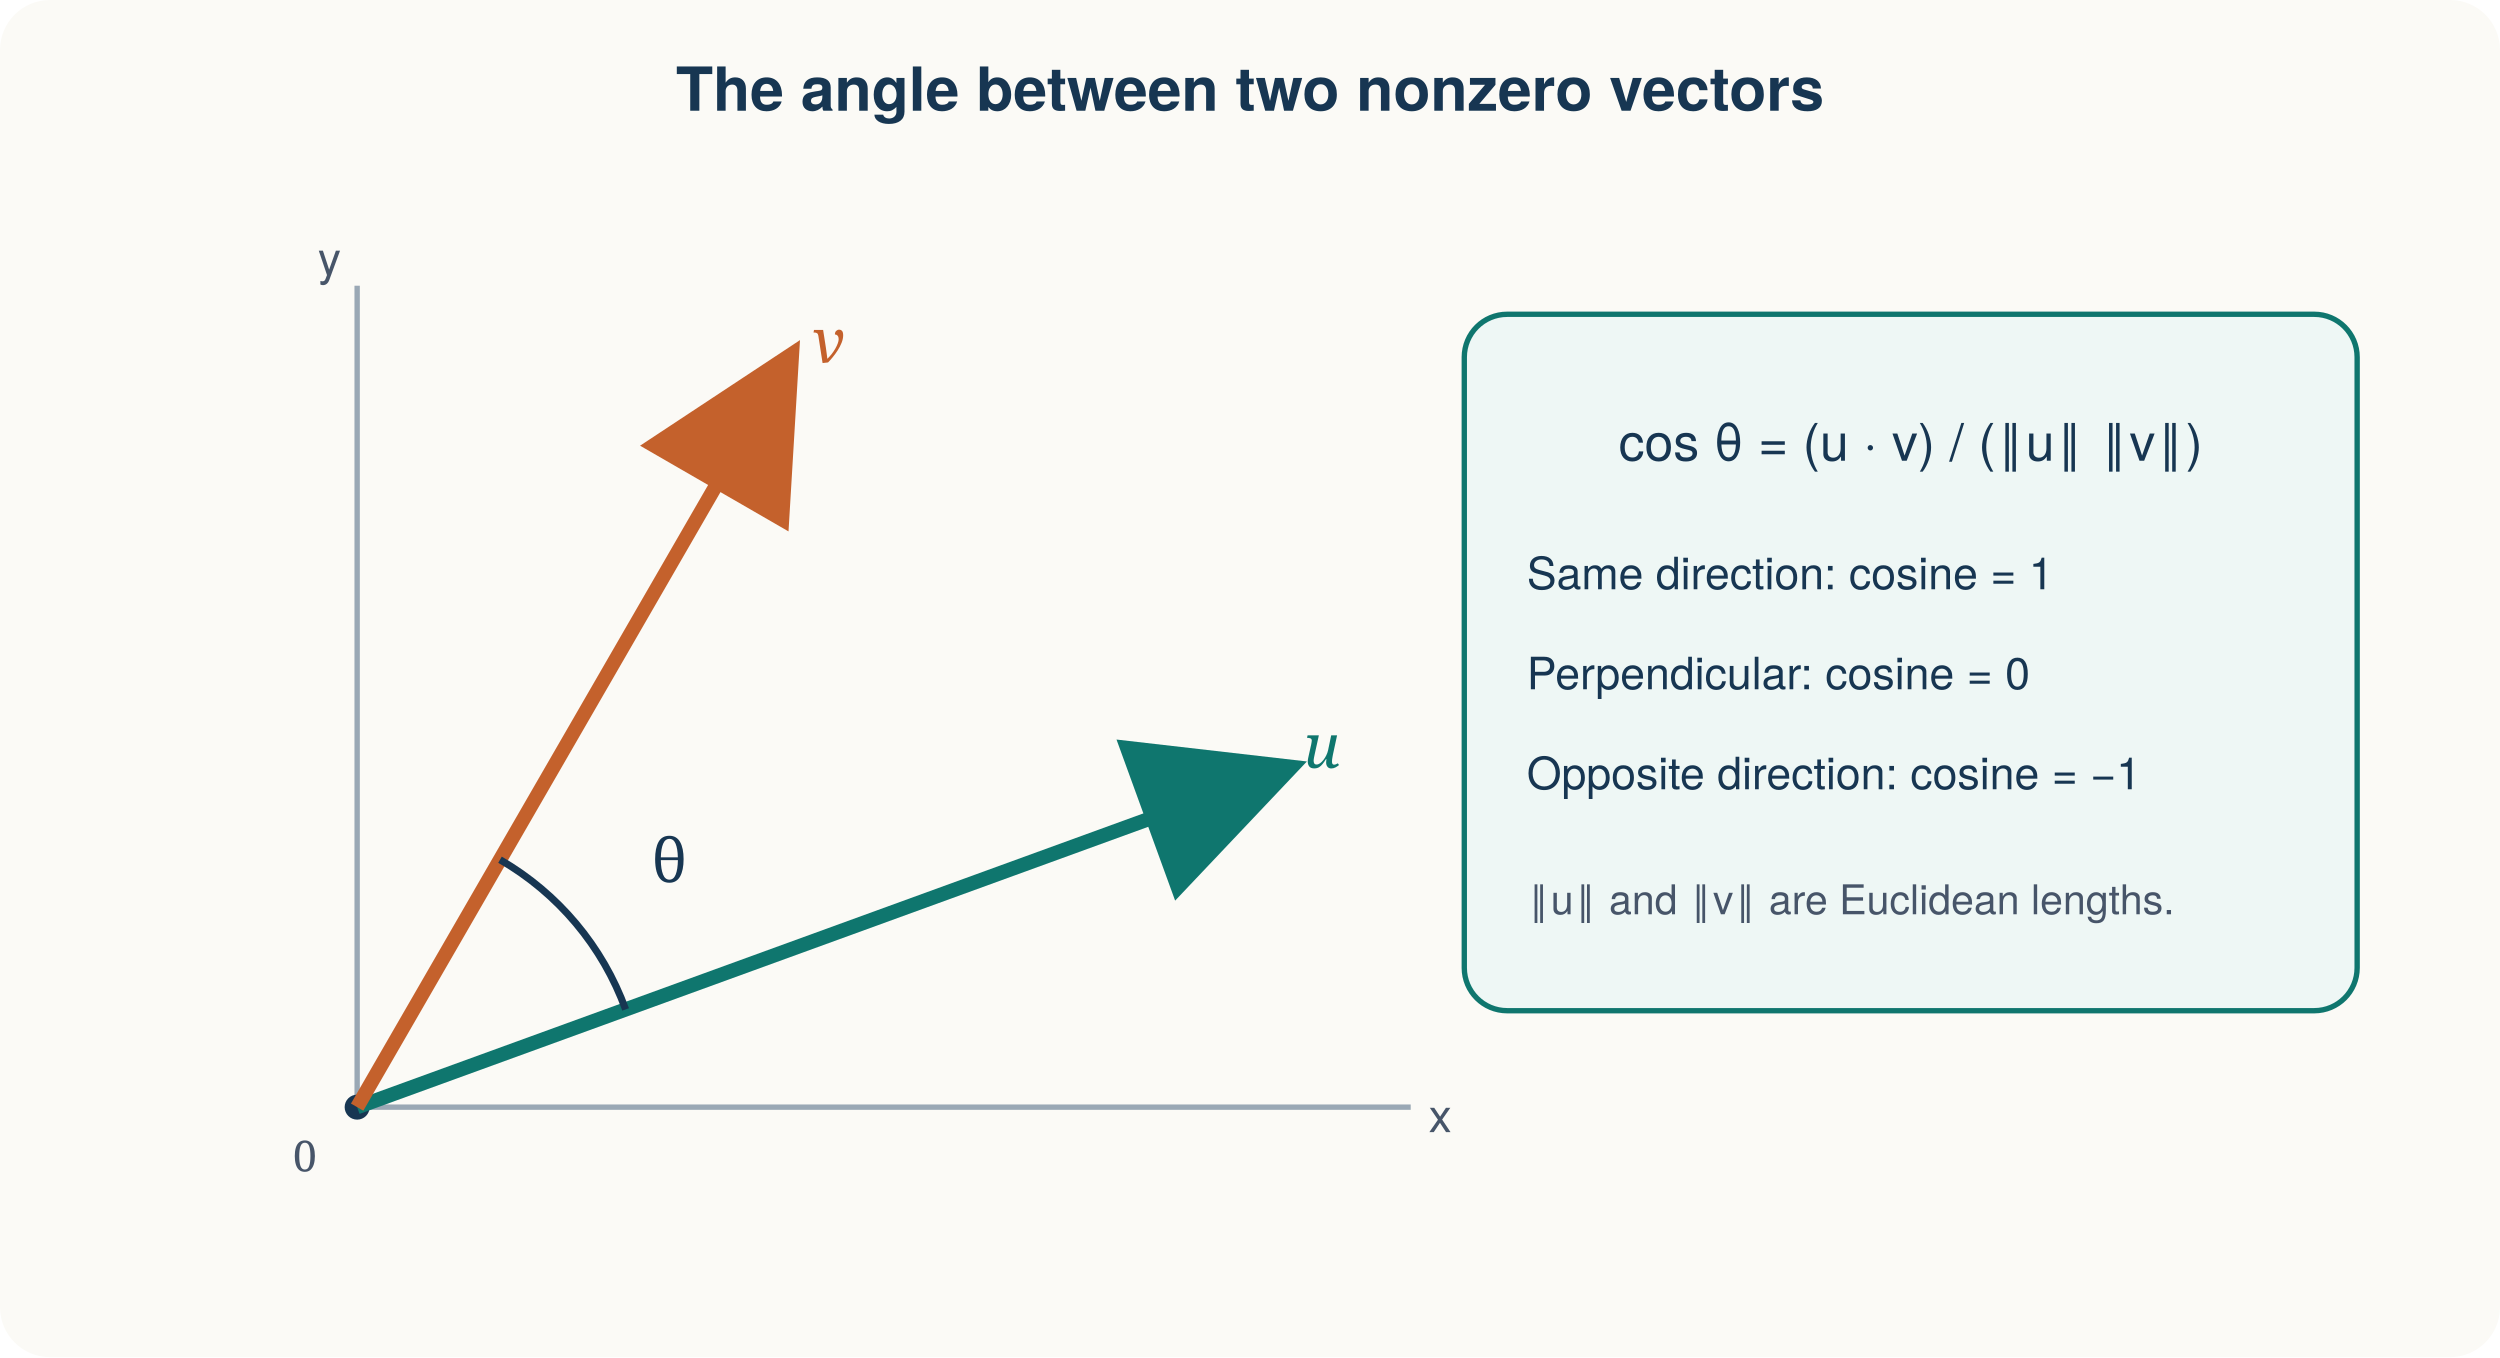
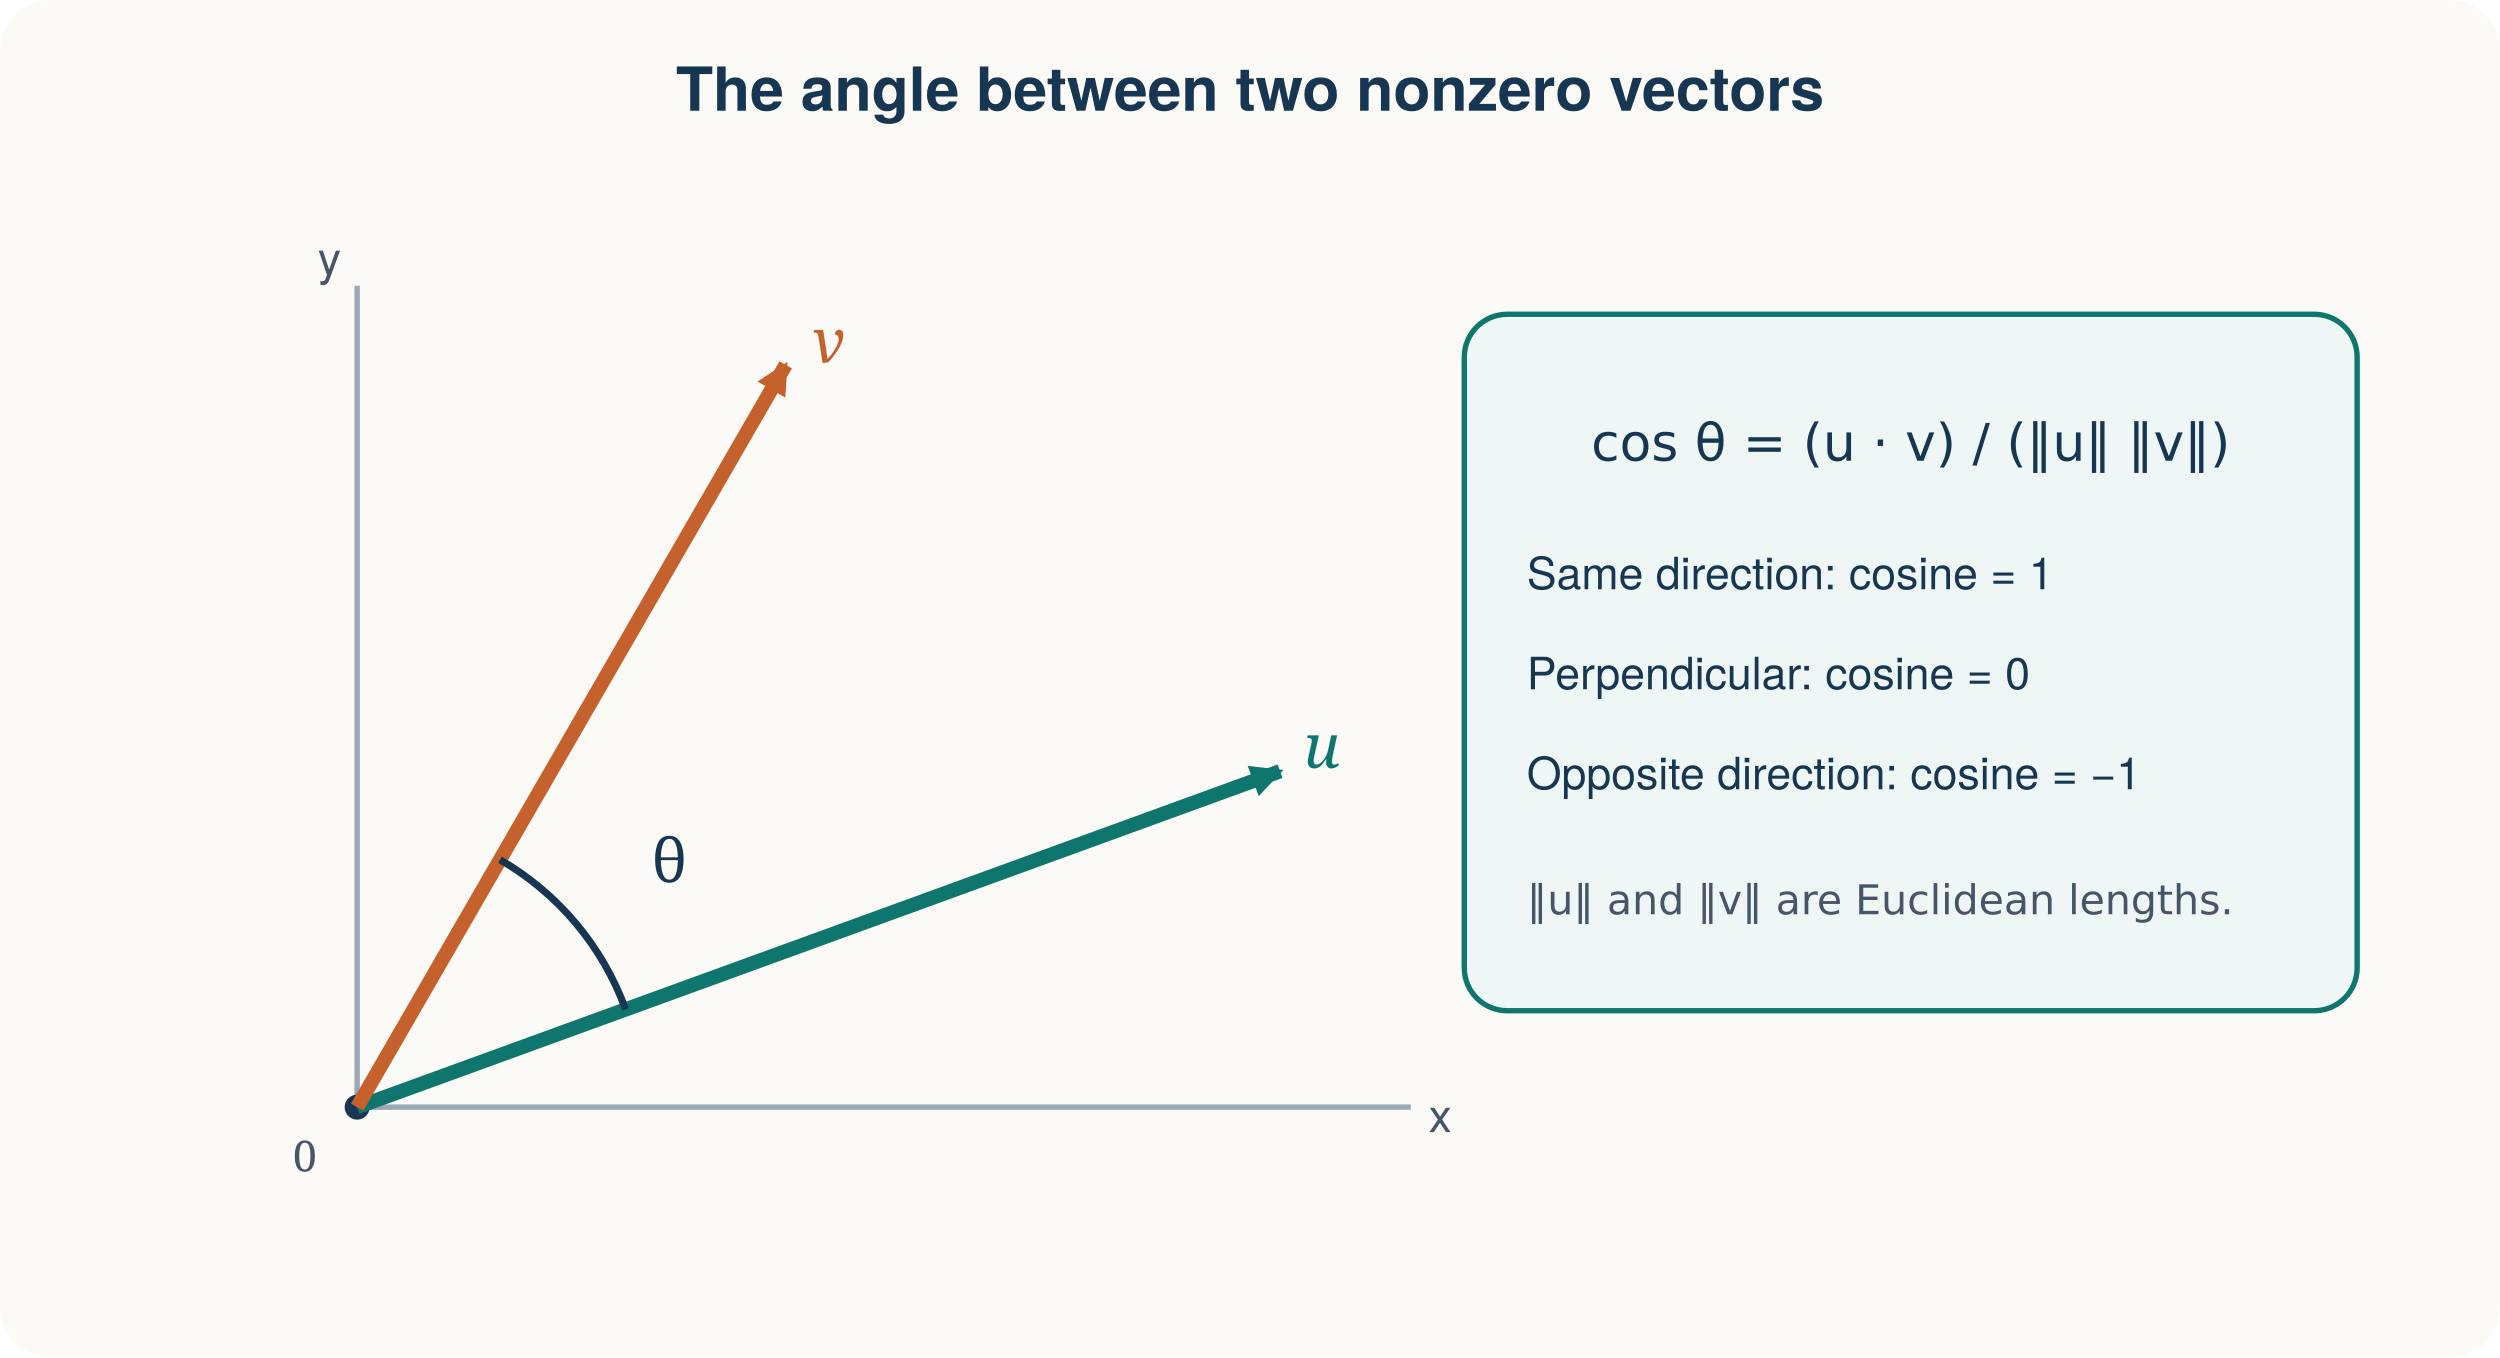
<svg xmlns="http://www.w3.org/2000/svg" width="1400" height="760" viewBox="0 0 1400 760" role="img" aria-labelledby="title desc">
  <defs>
-     <marker id="arrow-teal" markerWidth="12" markerHeight="12" refX="10" refY="6" orient="auto">
-       <path d="M0,0 L12,6 L0,12 Z" fill="#0f766e" />
+     <marker id="arrow-teal" markerUnits="userSpaceOnUse" markerWidth="18" markerHeight="18" refX="16" refY="9" orient="auto">
+       <path d="M0,0 L18,9 L0,18 Z" fill="#0f766e" />
    </marker>
-     <marker id="arrow-orange" markerWidth="12" markerHeight="12" refX="10" refY="6" orient="auto">
-       <path d="M0,0 L12,6 L0,12 Z" fill="#c4612c" />
+     <marker id="arrow-orange" markerUnits="userSpaceOnUse" markerWidth="18" markerHeight="18" refX="16" refY="9" orient="auto">
+       <path d="M0,0 L18,9 L0,18 Z" fill="#c4612c" />
    </marker>
  </defs>
  <rect width="1400" height="760" rx="28" fill="#fbfaf6" />
  <text x="700" y="62" text-anchor="middle" font-family="Helvetica Neue, sans-serif" font-size="34" font-weight="700" fill="#173652">The angle between two nonzero vectors</text>
  <g transform="translate(110 120)">
    <line x1="90" y1="500" x2="680" y2="500" stroke="#9aa8b5" stroke-width="3" />
    <line x1="90" y1="500" x2="90" y2="40" stroke="#9aa8b5" stroke-width="3" />
    <text x="690" y="514" font-family="Helvetica Neue, sans-serif" font-size="26" fill="#475569">x</text>
    <text x="68" y="34" font-family="Helvetica Neue, sans-serif" font-size="26" fill="#475569">y</text>
    <circle cx="90" cy="500" r="7" fill="#173652" />
    <text x="54" y="536" font-family="STIX Two Text, serif" font-size="24" fill="#475569">0</text>
    <line x1="90" y1="500" x2="606.831" y2="311.889" stroke="#0f766e" stroke-width="8" marker-end="url(#arrow-teal)" />
    <line x1="90" y1="500" x2="330" y2="84.308" stroke="#c4612c" stroke-width="8" marker-end="url(#arrow-orange)" />
    <text x="620" y="310" font-family="Georgia, serif" font-size="34" font-style="italic" fill="#0f766e">u</text>
    <text x="345" y="83" font-family="Georgia, serif" font-size="34" font-style="italic" fill="#c4612c">v</text>
    <path d="M240.351 445.277 A160 160 0 0 0 170 361.436" fill="none" stroke="#173652" stroke-width="4" />
    <text x="255" y="374" font-family="Georgia, serif" font-size="34" fill="#173652">θ</text>
  </g>
  <g transform="translate(820 176)">
    <rect x="0" y="0" width="500" height="390" rx="24" fill="#eef7f5" stroke="#0f766e" stroke-width="3" />
-     <text x="250" y="82" text-anchor="middle" font-family="Helvetica Neue, sans-serif" font-size="29" fill="#173652">cos θ = (u · v) / (‖u‖ ‖v‖)</text>
+     <text x="250" y="82" text-anchor="middle" font-family="DejaVu Sans, sans-serif" font-size="29" fill="#173652">cos θ = (u · v) / (‖u‖ ‖v‖)</text>
    <text x="35" y="154" font-family="Helvetica Neue, sans-serif" font-size="25" fill="#173652">Same direction: cosine = 1</text>
    <text x="35" y="210" font-family="Helvetica Neue, sans-serif" font-size="25" fill="#173652">Perpendicular: cosine = 0</text>
    <text x="35" y="266" font-family="Helvetica Neue, sans-serif" font-size="25" fill="#173652">Opposite direction: cosine = −1</text>
-     <text x="35" y="336" font-family="Helvetica Neue, sans-serif" font-size="23" fill="#475569">‖u‖ and ‖v‖ are Euclidean lengths.</text>
+     <text x="35" y="336" font-family="DejaVu Sans, sans-serif" font-size="23" fill="#475569">‖u‖ and ‖v‖ are Euclidean lengths.</text>
  </g>
</svg>
